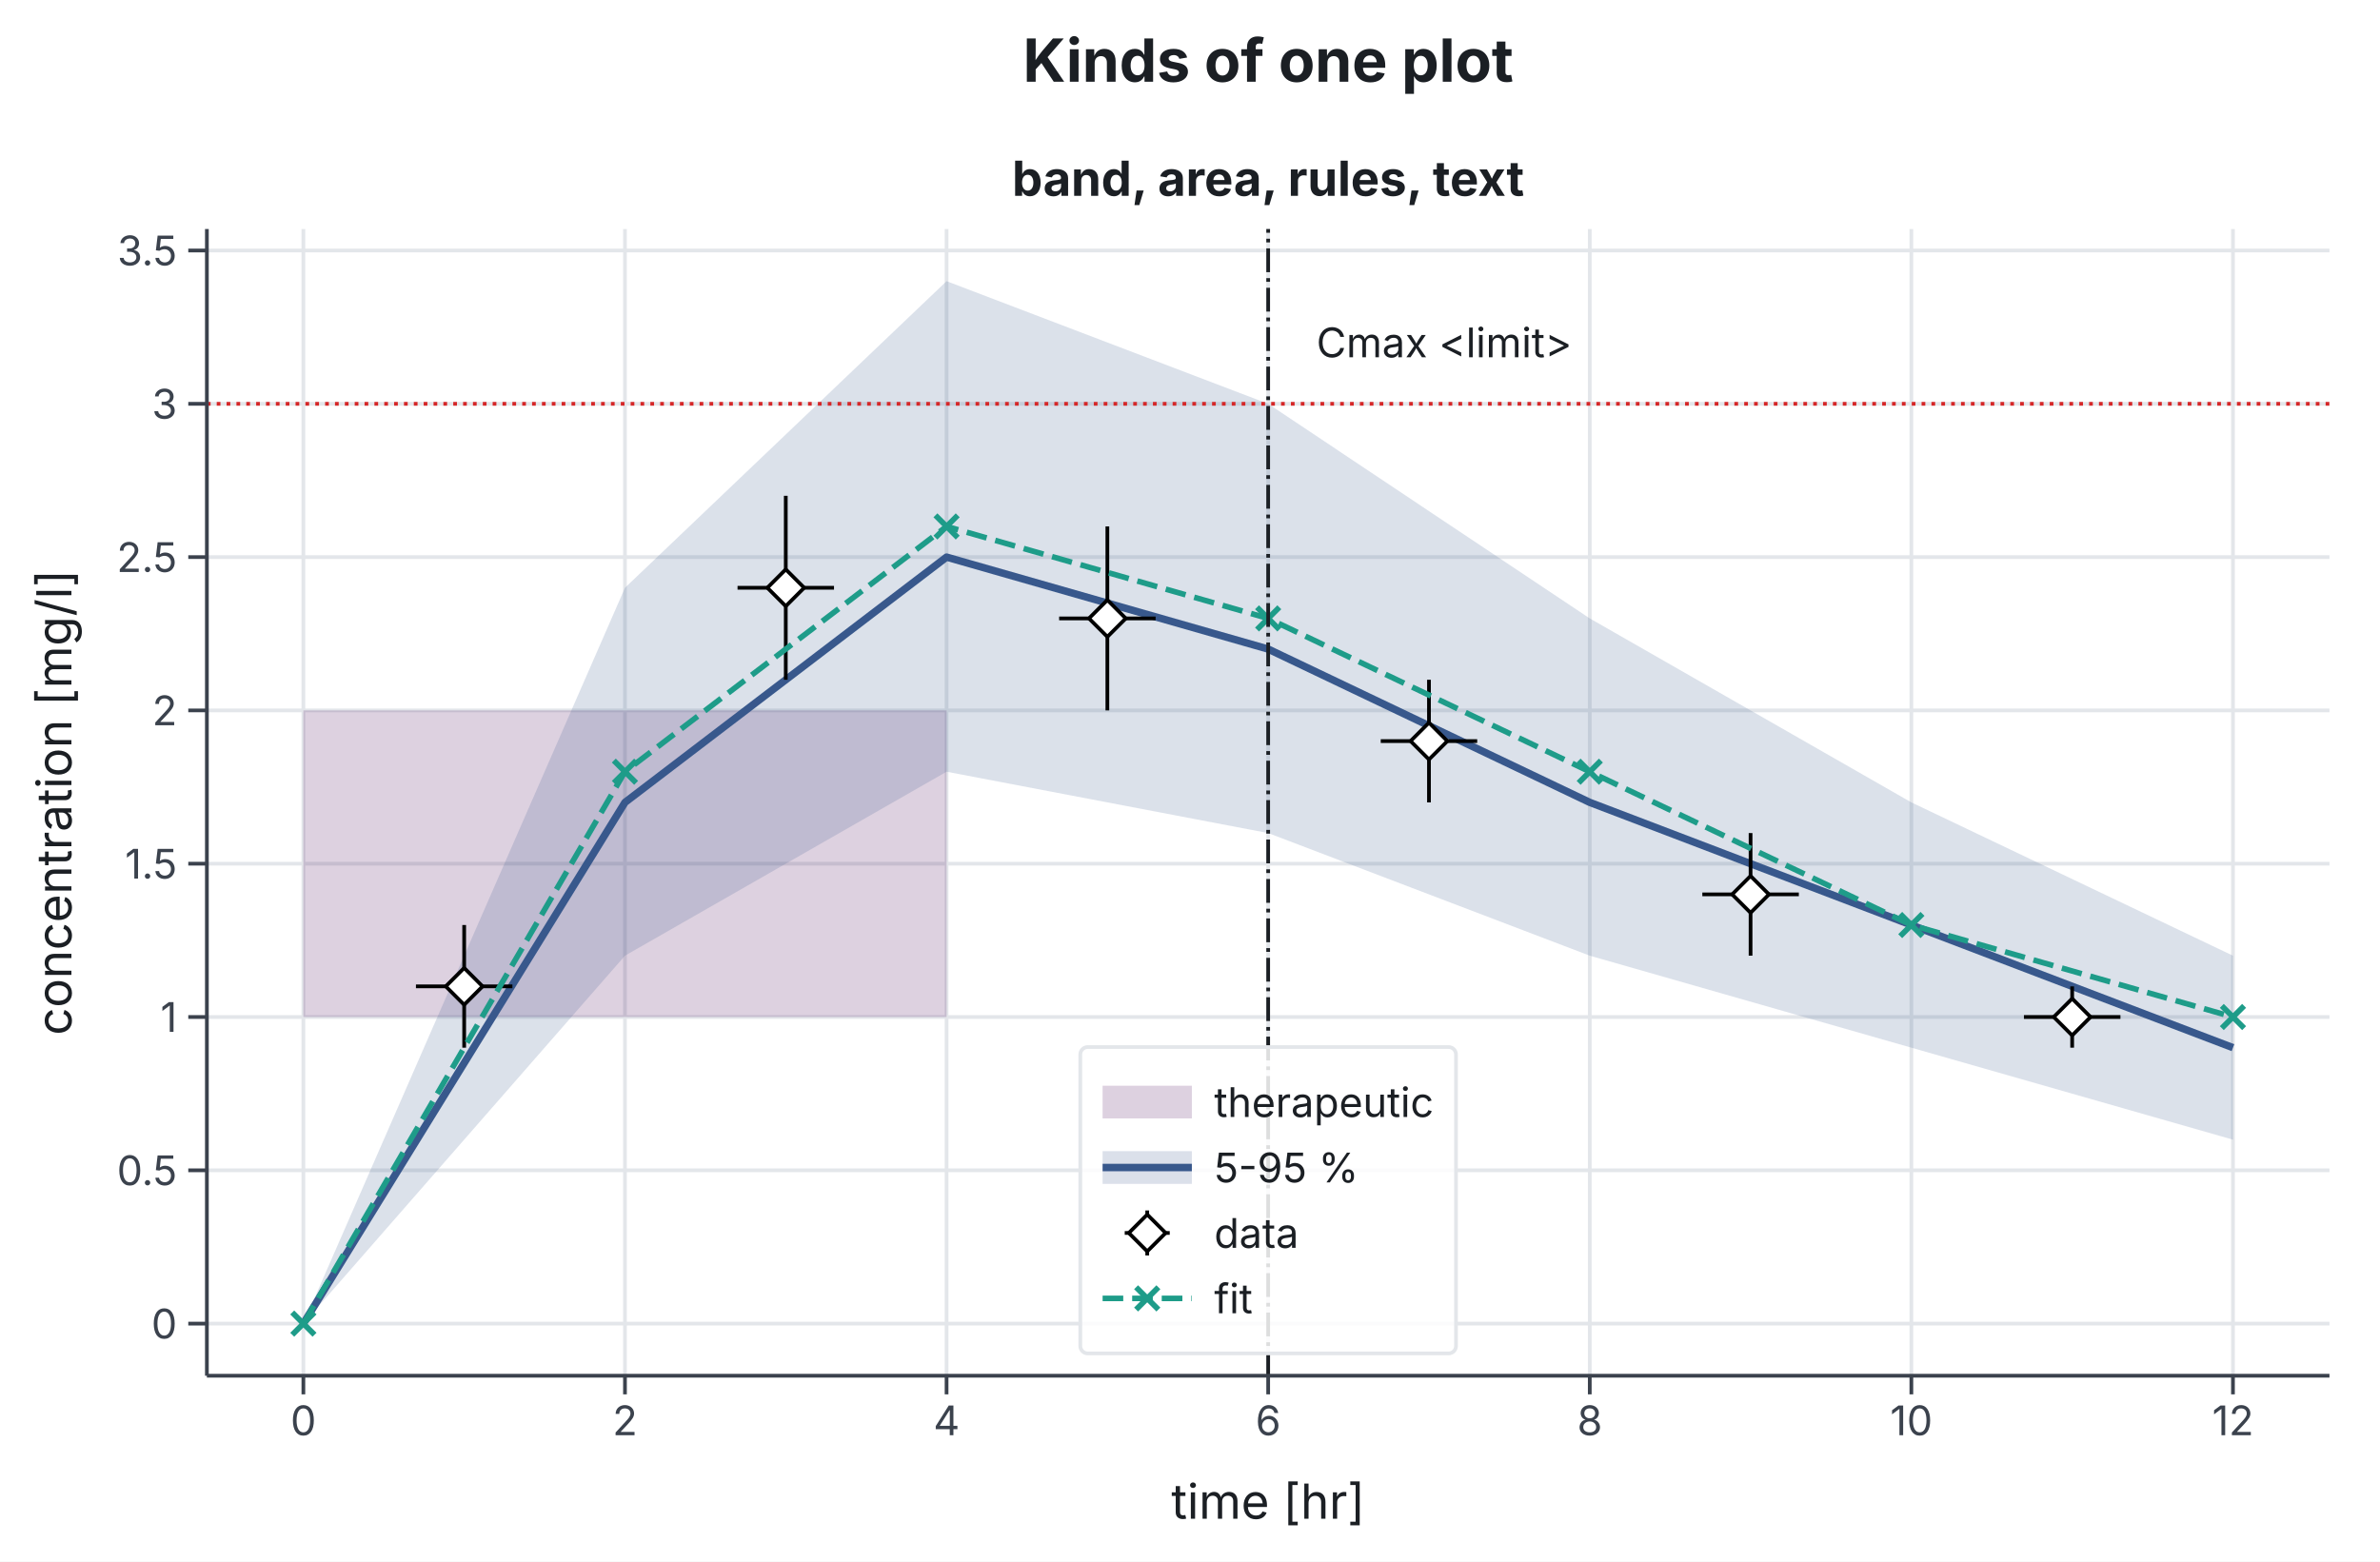
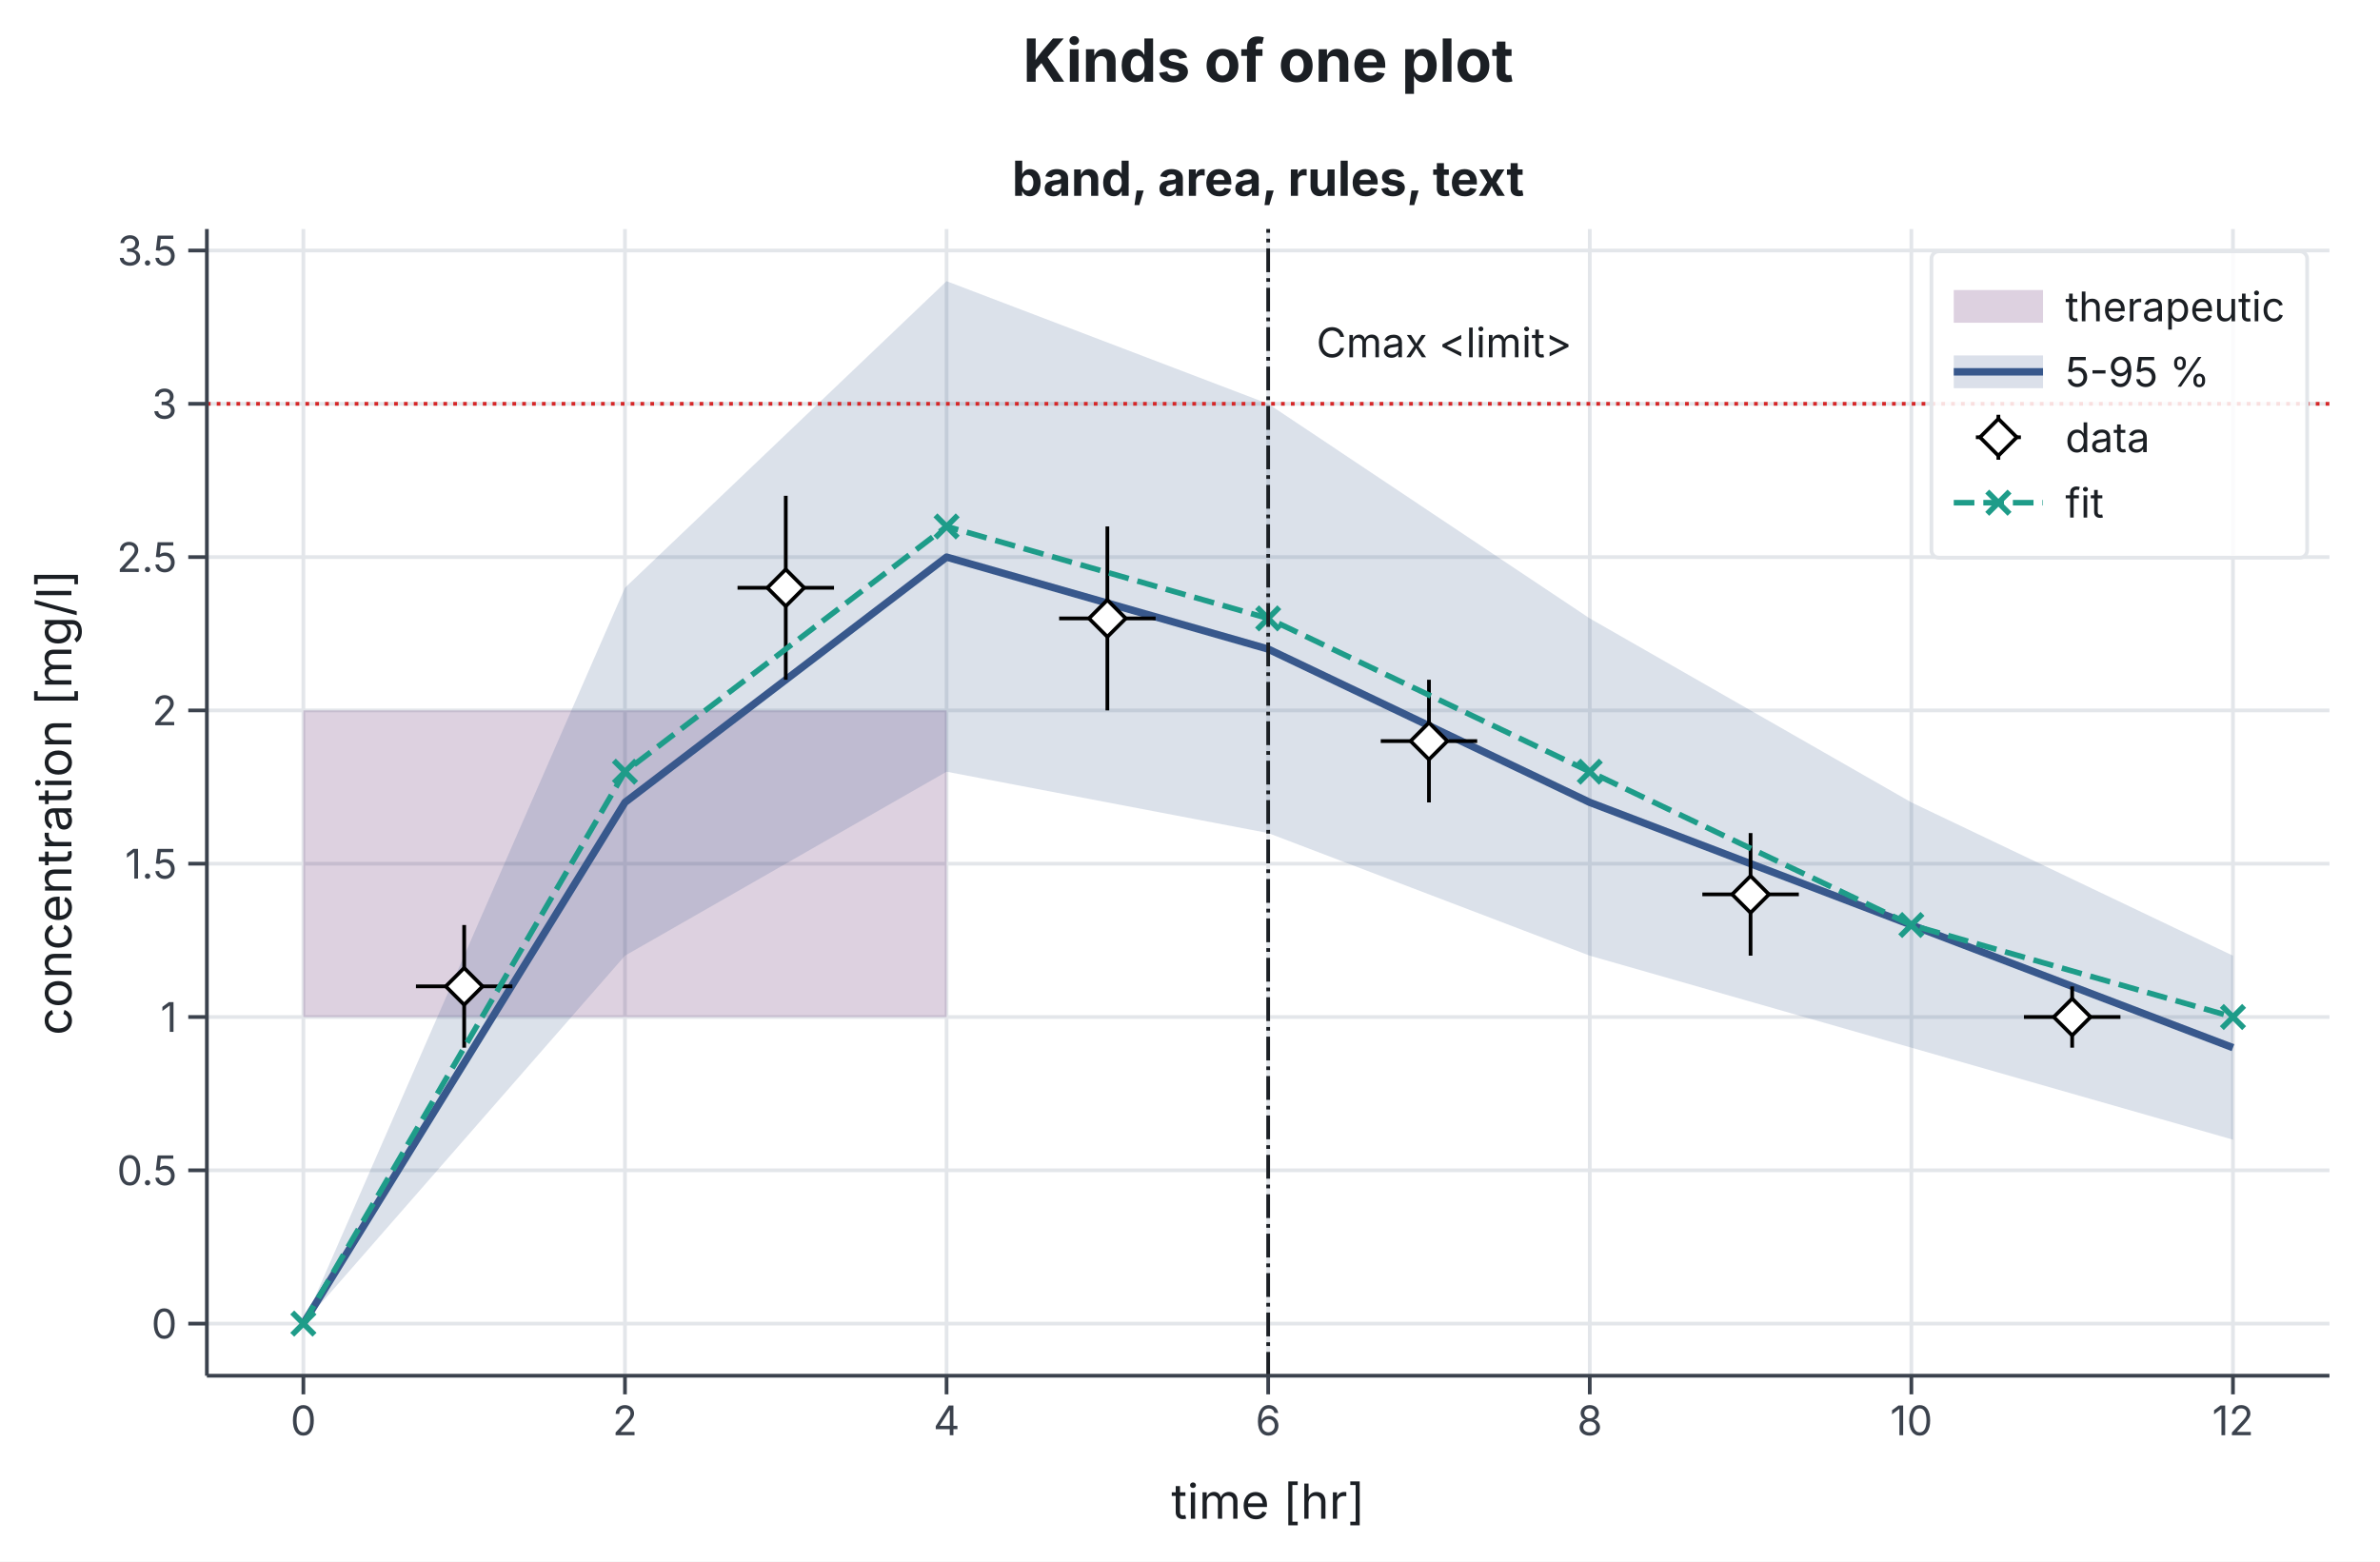
<svg xmlns="http://www.w3.org/2000/svg" width="640" height="420" viewBox="0 0 640 420" class="sbmlsim-figure" role="img" font-family="Inter, -apple-system, BlinkMacSystemFont, 'Segoe UI', Roboto, Helvetica, Arial, sans-serif">
  <defs>
-     <clipPath id="sbmlsim-4f4437c8995c-p0-clip-0">
+     <clipPath id="sbmlsim-60314e4f10f0-p0-clip-0">
      <rect x="47.63" y="21.6" width="570.77" height="308.4" />
    </clipPath>
  </defs>
  <g class="charton-background">
    <rect x="0" y="0" width="640" height="420" fill="#ffffff" />
  </g>
  <g class="sbmlsim-figure-title">
    <text x="341.02" y="16" font-size="16" font-weight="bold" text-anchor="middle" dominant-baseline="middle" fill="#1b1f24">Kinds of one plot</text>
  </g>
  <svg class="sbmlsim-plot" data-plot="p" x="8" y="40" width="624" height="372" overflow="visible">
    <g class="charton-title">
      <text x="333.02" y="7.8" font-size="13" fill="#1b1f24" text-anchor="middle" dominant-baseline="middle" font-weight="bold">band, area, rules, text</text>
    </g>
    <g class="charton-grid" stroke="#e3e6ea" stroke-width="1">
      <line x1="73.58" y1="21.6" x2="73.58" y2="330" />
      <line x1="160.06" y1="21.6" x2="160.06" y2="330" />
      <line x1="246.54" y1="21.6" x2="246.54" y2="330" />
      <line x1="333.02" y1="21.6" x2="333.02" y2="330" />
      <line x1="419.5" y1="21.6" x2="419.5" y2="330" />
      <line x1="505.98" y1="21.6" x2="505.98" y2="330" />
      <line x1="592.46" y1="21.6" x2="592.46" y2="330" />
      <line x1="47.63" y1="315.98" x2="618.41" y2="315.98" />
      <line x1="47.63" y1="274.75" x2="618.41" y2="274.75" />
      <line x1="47.63" y1="233.52" x2="618.41" y2="233.52" />
      <line x1="47.63" y1="192.29" x2="618.41" y2="192.29" />
      <line x1="47.63" y1="151.06" x2="618.41" y2="151.06" />
      <line x1="47.63" y1="109.83" x2="618.41" y2="109.83" />
      <line x1="47.63" y1="68.6" x2="618.41" y2="68.6" />
      <line x1="47.63" y1="27.37" x2="618.41" y2="27.37" />
    </g>
-     <g class="charton-plot" clip-path="url(#sbmlsim-4f4437c8995c-p0-clip-0)">
+     <g class="charton-plot" clip-path="url(#sbmlsim-60314e4f10f0-p0-clip-0)">
      <g class="sbmlsim-element sbmlsim-area" data-element="area" data-legend="area">
        <g class="charton-mark charton-mark-polygon">
          <path d="M73.58 151.06L246.54 151.06L246.54 233.52L73.58 233.52Z" fill="#440154" opacity="0.18" />
        </g>
      </g>
      <g class="sbmlsim-element sbmlsim-band" data-element="band" data-legend="band">
        <g class="charton-mark charton-mark-polygon">
          <path d="M73.58 315.98L160.06 118.08L246.54 35.62L333.02 68.6L419.5 126.32L505.98 175.8L592.46 217.03L592.46 266.51L505.98 241.77L419.5 217.03L333.02 184.05L246.54 167.55L160.06 217.03L73.58 315.98Z" fill="#38588c" opacity="0.18" />
        </g>
        <g class="charton-mark charton-mark-path">
          <path d="M73.58 315.98L160.06 175.8L246.54 109.83L333.02 134.57L419.5 175.8L505.98 208.78L592.46 241.77" fill="none" stroke="#38588c" stroke-width="2" stroke-linejoin="round" />
        </g>
      </g>
      <g class="sbmlsim-element sbmlsim-curve" data-element="data" data-legend="data">
        <g class="charton-mark charton-mark-path">
          <path d="M103.85 225.28L129.79 225.28M190.33 118.08L216.27 118.08M276.81 126.32L302.75 126.32M363.29 159.31L389.23 159.31M449.77 200.54L475.72 200.54M536.25 233.52L562.2 233.52" fill="none" stroke="#000000" stroke-width="1" stroke-linejoin="round" />
        </g>
        <g class="charton-mark charton-mark-path">
          <path d="M116.82 241.77L116.82 208.78M203.3 142.82L203.3 93.34M289.78 151.06L289.78 101.59M376.26 175.8L376.26 142.82M462.74 217.03L462.74 184.05M549.22 241.77L549.22 225.28" fill="none" stroke="#000000" stroke-width="1" stroke-linejoin="round" />
        </g>
        <g class="charton-mark charton-mark-point">
          <path d="M116.82 220.33L111.87 225.28L116.82 230.23L121.77 225.28Z" fill="#ffffff" stroke="#000000" stroke-width="1" />
          <path d="M203.3 113.13L198.35 118.08L203.3 123.03L208.25 118.08Z" fill="#ffffff" stroke="#000000" stroke-width="1" />
          <path d="M289.78 121.37L284.83 126.32L289.78 131.27L294.73 126.32Z" fill="#ffffff" stroke="#000000" stroke-width="1" />
          <path d="M376.26 154.36L371.31 159.31L376.26 164.26L381.21 159.31Z" fill="#ffffff" stroke="#000000" stroke-width="1" />
          <path d="M462.74 195.59L457.79 200.54L462.74 205.49L467.69 200.54Z" fill="#ffffff" stroke="#000000" stroke-width="1" />
          <path d="M549.22 228.57L544.27 233.52L549.22 238.47L554.17 233.52Z" fill="#ffffff" stroke="#000000" stroke-width="1" />
        </g>
      </g>
      <g class="sbmlsim-element sbmlsim-curve" data-element="fit" data-legend="fit">
        <g class="charton-mark charton-mark-path">
          <path d="M73.58 315.98L160.06 167.55L246.54 101.59L333.02 126.32L419.5 167.55L505.98 208.78L592.46 233.52" fill="none" stroke="#1e9c89" stroke-width="1.5" stroke-dasharray="5.55 2.4" stroke-linejoin="round" />
        </g>
        <g class="charton-mark charton-mark-point">
          <path d="M70.58 312.98L76.58 318.98M70.58 318.98L76.58 312.98" fill="none" stroke="#1e9c89" stroke-width="1.5" />
          <path d="M157.06 164.55L163.06 170.55M157.06 170.55L163.06 164.55" fill="none" stroke="#1e9c89" stroke-width="1.5" />
          <path d="M243.54 98.59L249.54 104.59M243.54 104.59L249.54 98.59" fill="none" stroke="#1e9c89" stroke-width="1.5" />
          <path d="M330.02 123.32L336.02 129.32M330.02 129.32L336.02 123.32" fill="none" stroke="#1e9c89" stroke-width="1.5" />
          <path d="M416.5 164.55L422.5 170.55M416.5 170.55L422.5 164.55" fill="none" stroke="#1e9c89" stroke-width="1.5" />
          <path d="M502.98 205.78L508.98 211.78M502.98 211.78L508.98 205.78" fill="none" stroke="#1e9c89" stroke-width="1.5" />
          <path d="M589.46 230.52L595.46 236.52M589.46 236.52L595.46 230.52" fill="none" stroke="#1e9c89" stroke-width="1.5" />
        </g>
      </g>
      <g class="sbmlsim-element sbmlsim-rule" data-element="limit">
        <g class="charton-mark charton-mark-path">
          <path d="M47.63 68.6L618.41 68.6" fill="none" stroke="#d62728" stroke-width="1" stroke-dasharray="1 1.65" stroke-linejoin="round" />
        </g>
      </g>
      <g class="sbmlsim-element sbmlsim-rule" data-element="dose">
        <g class="charton-mark charton-mark-path">
          <path d="M333.02 330L333.02 21.6" fill="none" stroke="#1b1f24" stroke-width="1" stroke-dasharray="6.4 1.6 1 1.6" stroke-linejoin="round" />
        </g>
      </g>
      <g class="sbmlsim-element sbmlsim-text" data-element="note">
        <g class="charton-mark charton-mark-text">
          <text x="345.99" y="52.11" font-size="11" fill="#1b1f24" dominant-baseline="middle">Cmax &lt;limit&gt;</text>
        </g>
      </g>
    </g>
    <g class="charton-axis charton-axis-x" data-axis="x">
      <g class="charton-axis-line">
        <path d="M47.63 330L618.41 330" fill="none" stroke="#3b424d" stroke-width="1" stroke-linejoin="round" />
      </g>
      <g class="charton-tick">
        <path d="M73.58 330L73.58 335" fill="none" stroke="#3b424d" stroke-width="1" stroke-linejoin="round" />
        <path d="M160.06 330L160.06 335" fill="none" stroke="#3b424d" stroke-width="1" stroke-linejoin="round" />
        <path d="M246.54 330L246.54 335" fill="none" stroke="#3b424d" stroke-width="1" stroke-linejoin="round" />
        <path d="M333.02 330L333.02 335" fill="none" stroke="#3b424d" stroke-width="1" stroke-linejoin="round" />
        <path d="M419.5 330L419.5 335" fill="none" stroke="#3b424d" stroke-width="1" stroke-linejoin="round" />
        <path d="M505.98 330L505.98 335" fill="none" stroke="#3b424d" stroke-width="1" stroke-linejoin="round" />
        <path d="M592.46 330L592.46 335" fill="none" stroke="#3b424d" stroke-width="1" stroke-linejoin="round" />
      </g>
      <g class="charton-tick-label">
        <text x="73.58" y="338" font-size="11" fill="#3b424d" text-anchor="middle" dominant-baseline="hanging">0</text>
        <text x="160.06" y="338" font-size="11" fill="#3b424d" text-anchor="middle" dominant-baseline="hanging">2</text>
        <text x="246.54" y="338" font-size="11" fill="#3b424d" text-anchor="middle" dominant-baseline="hanging">4</text>
        <text x="333.02" y="338" font-size="11" fill="#3b424d" text-anchor="middle" dominant-baseline="hanging">6</text>
        <text x="419.5" y="338" font-size="11" fill="#3b424d" text-anchor="middle" dominant-baseline="hanging">8</text>
        <text x="505.98" y="338" font-size="11" fill="#3b424d" text-anchor="middle" dominant-baseline="hanging">10</text>
        <text x="592.46" y="338" font-size="11" fill="#3b424d" text-anchor="middle" dominant-baseline="hanging">12</text>
      </g>
      <g class="charton-axis-title">
        <text x="333.02" y="359" font-size="13" fill="#1b1f24" text-anchor="middle" dominant-baseline="hanging">time [hr]</text>
      </g>
    </g>
    <g class="charton-axis charton-axis-y" data-axis="y">
      <g class="charton-axis-line">
        <path d="M47.63 21.6L47.63 330" fill="none" stroke="#3b424d" stroke-width="1" stroke-linejoin="round" />
      </g>
      <g class="charton-tick">
        <path d="M47.63 315.98L42.63 315.98" fill="none" stroke="#3b424d" stroke-width="1" stroke-linejoin="round" />
        <path d="M47.63 274.75L42.63 274.75" fill="none" stroke="#3b424d" stroke-width="1" stroke-linejoin="round" />
        <path d="M47.63 233.52L42.63 233.52" fill="none" stroke="#3b424d" stroke-width="1" stroke-linejoin="round" />
        <path d="M47.63 192.29L42.63 192.29" fill="none" stroke="#3b424d" stroke-width="1" stroke-linejoin="round" />
        <path d="M47.63 151.06L42.63 151.06" fill="none" stroke="#3b424d" stroke-width="1" stroke-linejoin="round" />
        <path d="M47.63 109.83L42.63 109.83" fill="none" stroke="#3b424d" stroke-width="1" stroke-linejoin="round" />
        <path d="M47.63 68.6L42.63 68.6" fill="none" stroke="#3b424d" stroke-width="1" stroke-linejoin="round" />
        <path d="M47.63 27.37L42.63 27.37" fill="none" stroke="#3b424d" stroke-width="1" stroke-linejoin="round" />
      </g>
      <g class="charton-tick-label">
        <text x="39.63" y="315.98" font-size="11" fill="#3b424d" text-anchor="end" dominant-baseline="central">0</text>
        <text x="39.63" y="274.75" font-size="11" fill="#3b424d" text-anchor="end" dominant-baseline="central">0.5</text>
        <text x="39.63" y="233.52" font-size="11" fill="#3b424d" text-anchor="end" dominant-baseline="central">1</text>
        <text x="39.63" y="192.29" font-size="11" fill="#3b424d" text-anchor="end" dominant-baseline="central">1.5</text>
        <text x="39.63" y="151.06" font-size="11" fill="#3b424d" text-anchor="end" dominant-baseline="central">2</text>
        <text x="39.63" y="109.83" font-size="11" fill="#3b424d" text-anchor="end" dominant-baseline="central">2.5</text>
        <text x="39.63" y="68.6" font-size="11" fill="#3b424d" text-anchor="end" dominant-baseline="central">3</text>
        <text x="39.63" y="27.37" font-size="11" fill="#3b424d" text-anchor="end" dominant-baseline="central">3.5</text>
      </g>
      <g class="charton-axis-title">
        <text x="6.5" y="175.8" font-size="13" fill="#1b1f24" text-anchor="middle" dominant-baseline="middle" transform="rotate(-90 6.5 175.8)">concentration [mg/l]</text>
      </g>
    </g>
  </svg>
  <g class="sbmlsim-legend" data-plot="p">
-     <rect class="sbmlsim-legend-frame" x="290.5" y="281.6" width="101.03" height="82.4" rx="2" fill="#ffffff" fill-opacity="0.85" stroke="#e3e6ea" stroke-width="1" />
+     <rect class="sbmlsim-legend-frame" x="519.38" y="67.6" width="101.03" height="82.4" rx="2" fill="#ffffff" fill-opacity="0.85" stroke="#e3e6ea" stroke-width="1" />
    <g class="sbmlsim-legend-entry" data-legend="area">
-       <g class="sbmlsim-legend-swatch" transform="translate(296.5 296.4)">
+       <g class="sbmlsim-legend-swatch" transform="translate(525.38 82.4)">
        <rect x="0" y="-4.4" width="24" height="8.8" fill="#440154" fill-opacity="0.18" />
      </g>
-       <text class="sbmlsim-legend-label" x="326.5" y="296.4" font-size="11" fill="#1b1f24" dominant-baseline="central">therapeutic</text>
+       <text class="sbmlsim-legend-label" x="555.38" y="82.4" font-size="11" fill="#1b1f24" dominant-baseline="central">therapeutic</text>
    </g>
    <g class="sbmlsim-legend-entry" data-legend="band">
-       <g class="sbmlsim-legend-swatch" transform="translate(296.5 314)">
+       <g class="sbmlsim-legend-swatch" transform="translate(525.38 100)">
        <rect x="0" y="-4.4" width="24" height="8.8" fill="#38588c" fill-opacity="0.18" />
        <path d="M0 0L24 0" fill="none" stroke="#38588c" stroke-width="2" />
      </g>
-       <text class="sbmlsim-legend-label" x="326.5" y="314" font-size="11" fill="#1b1f24" dominant-baseline="central">5-95 %</text>
+       <text class="sbmlsim-legend-label" x="555.38" y="100" font-size="11" fill="#1b1f24" dominant-baseline="central">5-95 %</text>
    </g>
    <g class="sbmlsim-legend-entry" data-legend="data">
-       <g class="sbmlsim-legend-swatch" transform="translate(296.5 331.6)">
+       <g class="sbmlsim-legend-swatch" transform="translate(525.38 117.6)">
        <path d="M12 -6.05L12 6.05" fill="none" stroke="#000000" stroke-width="1" />
        <path d="M5.95 0L18.05 0" fill="none" stroke="#000000" stroke-width="1" />
        <path d="M12 -4.95L7.05 0L12 4.95L16.95 0Z" fill="#ffffff" stroke="#000000" stroke-width="1" />
      </g>
-       <text class="sbmlsim-legend-label" x="326.5" y="331.6" font-size="11" fill="#1b1f24" dominant-baseline="central">data</text>
+       <text class="sbmlsim-legend-label" x="555.38" y="117.6" font-size="11" fill="#1b1f24" dominant-baseline="central">data</text>
    </g>
    <g class="sbmlsim-legend-entry" data-legend="fit">
-       <g class="sbmlsim-legend-swatch" transform="translate(296.5 349.2)">
+       <g class="sbmlsim-legend-swatch" transform="translate(525.38 135.2)">
        <path d="M0 0L24 0" fill="none" stroke="#1e9c89" stroke-width="1.5" stroke-dasharray="5.55 2.4" />
        <path d="M9 -3L15 3M9 3L15 -3" fill="none" stroke="#1e9c89" stroke-width="1.5" />
      </g>
-       <text class="sbmlsim-legend-label" x="326.5" y="349.2" font-size="11" fill="#1b1f24" dominant-baseline="central">fit</text>
+       <text class="sbmlsim-legend-label" x="555.38" y="135.2" font-size="11" fill="#1b1f24" dominant-baseline="central">fit</text>
    </g>
  </g>
</svg>
